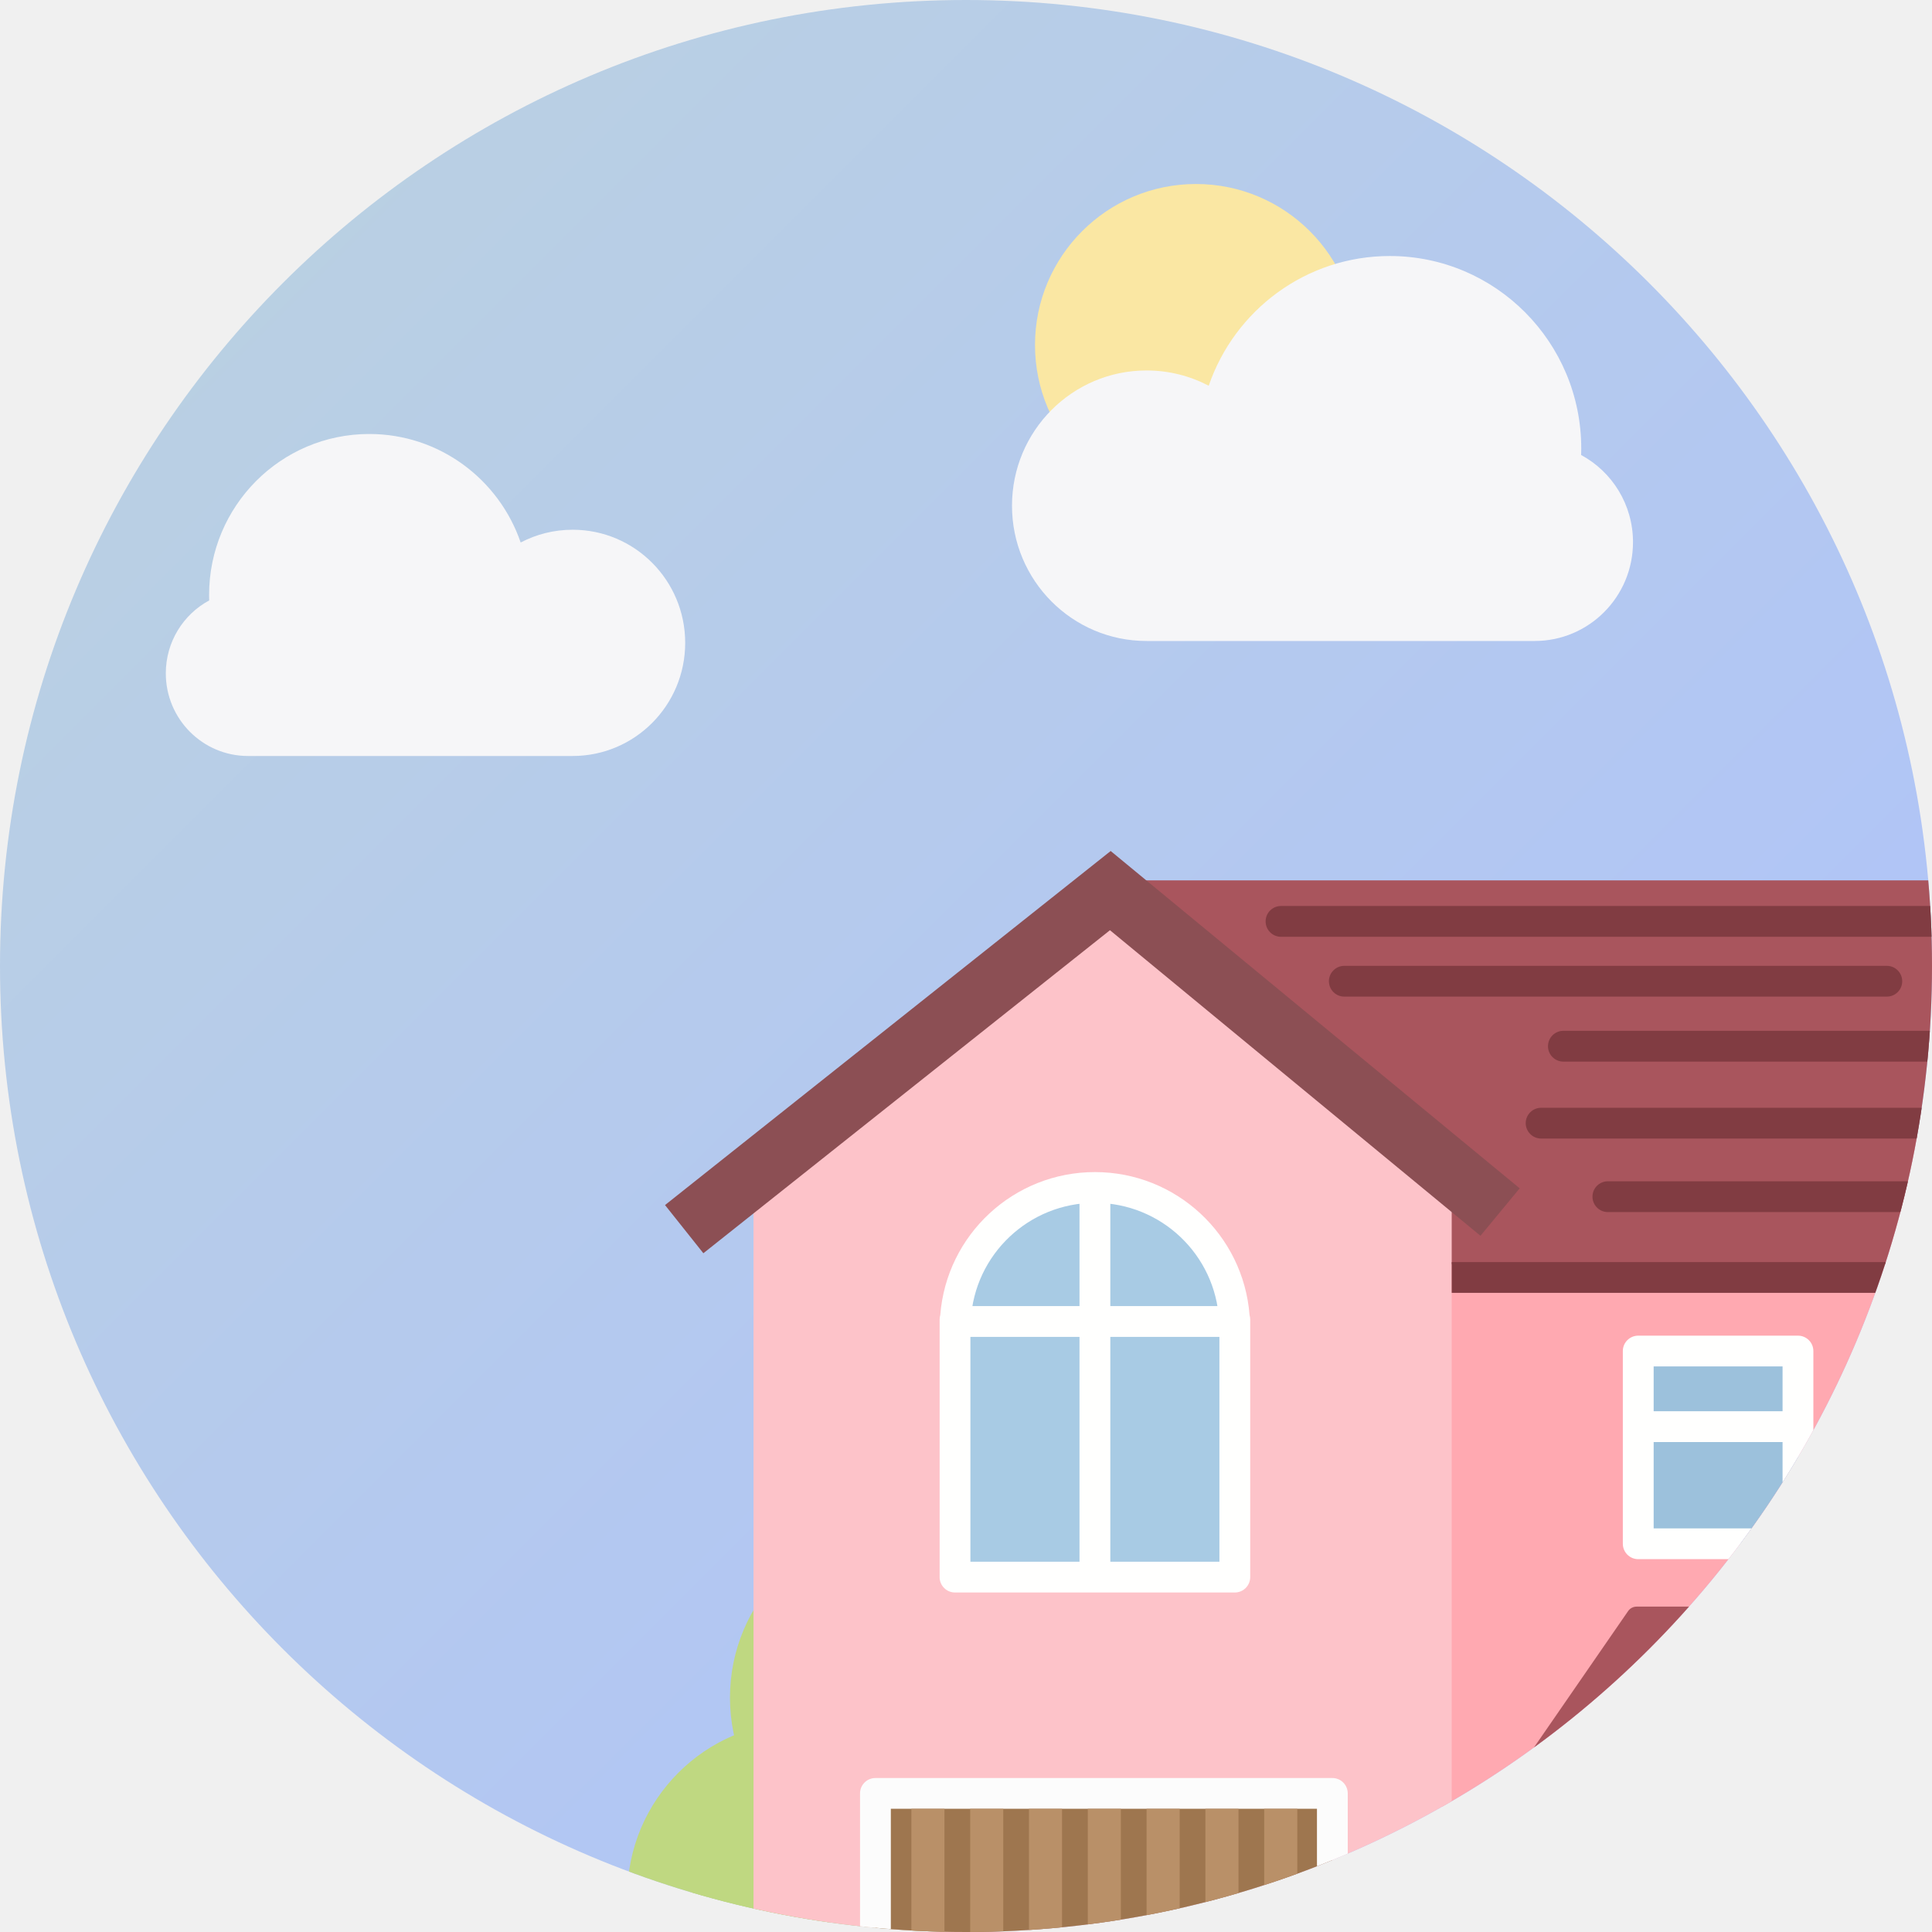
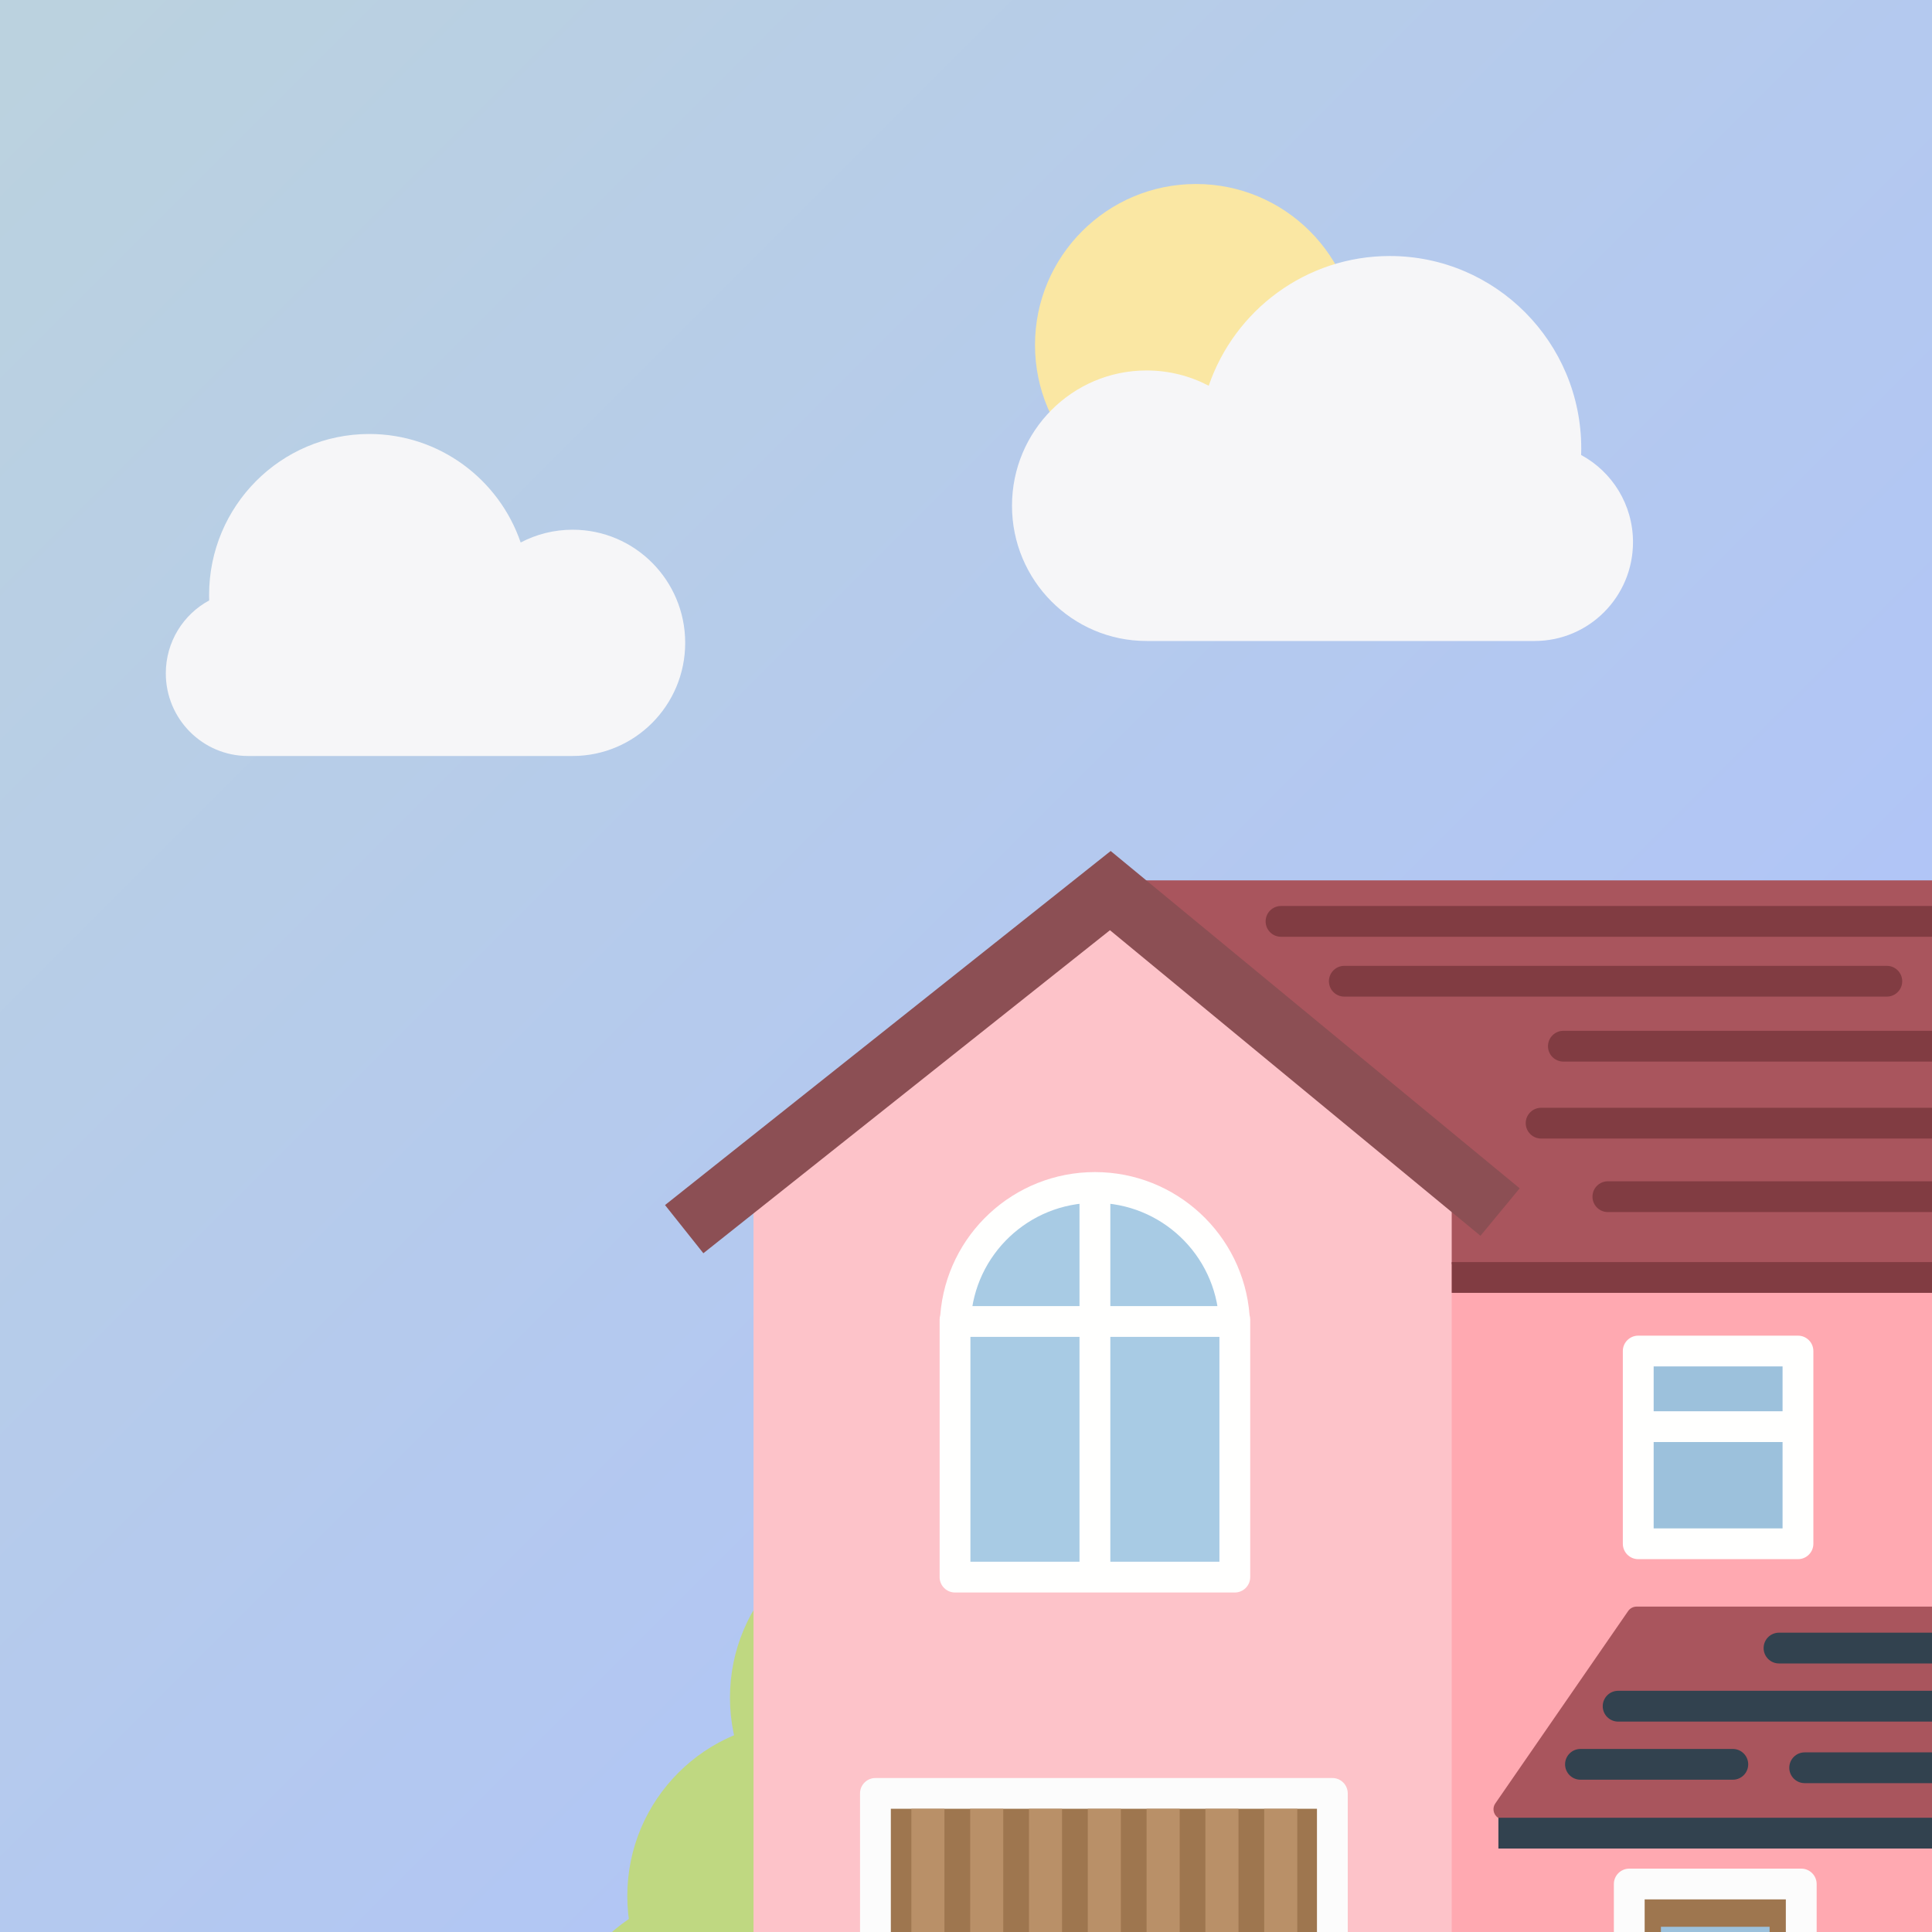
- <svg xmlns="http://www.w3.org/2000/svg" width="500" height="500" viewBox="0 0 84 84" fill="none">
-   <g id="9951e2fc">
-     <g clip-path="url(#a02c5d45)">
-       <circle id="51dc5b55" cx="42" cy="42" r="42" fill="url(#705bee71)" />
-       <path id="ce5341f8" fill-rule="evenodd" clip-rule="evenodd" d="M16.127 32.869H24.898C27.601 32.869 29.791 30.667 29.791 27.951C29.791 25.234 27.601 23.032 24.898 23.032C24.083 23.032 23.314 23.232 22.638 23.587C21.697 20.841 19.104 18.869 16.054 18.869C12.208 18.869 9.091 22.003 9.091 25.869C9.091 25.949 9.092 26.027 9.095 26.106C7.972 26.712 7.209 27.904 7.209 29.275C7.209 31.26 8.81 32.869 10.784 32.869H16.054C16.065 32.869 16.127 32.869 16.127 32.869H16.054H16.127Z" fill="#F6F6F8" />
-       <g id="142c7ead">
-         <path id="6b561f1e" fill-rule="evenodd" clip-rule="evenodd" d="M42.452 82.434C42.452 86.622 39.054 90.017 34.863 90.017C30.671 90.017 27.274 86.622 27.274 82.434C27.274 78.246 30.671 74.852 34.863 74.852C39.054 74.852 42.452 78.246 42.452 82.434" fill="#BFD881" />
-         <path id="263557a6" fill-rule="evenodd" clip-rule="evenodd" d="M39.179 89.72C39.179 93.908 35.781 97.302 31.589 97.302C27.398 97.302 24 93.908 24 89.72C24 85.532 27.398 82.137 31.589 82.137C35.781 82.137 39.179 85.532 39.179 89.72" fill="#BFD881" />
-         <path id="ef936f62" fill-rule="evenodd" clip-rule="evenodd" d="M46.916 73.811C46.916 77.999 43.519 81.394 39.327 81.394C35.136 81.394 31.738 77.999 31.738 73.811C31.738 69.623 35.136 66.228 39.327 66.228C43.519 66.228 46.916 69.623 46.916 73.811" fill="#BFD881" />
-         <path id="76d2060e" fill-rule="evenodd" clip-rule="evenodd" d="M62.69 97.135H109.565V49.345H62.69V97.135Z" fill="#FFA9B1" />
-         <path id="c0685fcc" fill-rule="evenodd" clip-rule="evenodd" d="M103.353 38.276H48.107V54.966H113.732L103.353 38.276" fill="#A9555D" />
-         <path id="9aff1b12" fill-rule="evenodd" clip-rule="evenodd" d="M63.118 97.302H32.761V49.512L48.237 38.574L63.118 49.512V97.302" fill="#FDC3C9" />
-         <path id="2b3a4bc5" fill-rule="evenodd" clip-rule="evenodd" d="M30.581 54.489L28.914 52.394L48.29 37L66.073 51.666L64.368 53.73L48.259 40.444L30.581 54.489" fill="#8C4F54" />
-         <path id="ac1001cf" fill-rule="evenodd" clip-rule="evenodd" d="M108.252 79.108H65.382C65.022 79.108 64.81 78.705 65.015 78.409L70.789 70.045C70.872 69.925 71.01 69.853 71.157 69.853H103.174C103.33 69.853 103.475 69.934 103.556 70.067L108.634 78.43C108.814 78.728 108.6 79.108 108.252 79.108" fill="#A9555D" />
-         <path id="fdaf9788" fill-rule="evenodd" clip-rule="evenodd" d="M38.062 97.377H57.929V77.974H38.062V97.377Z" fill="#9E764F" />
-         <path id="9fbac921" fill-rule="evenodd" clip-rule="evenodd" d="M58.598 97.377H57.259V78.643H38.732V97.377H37.393V77.974C37.393 77.605 37.692 77.305 38.062 77.305H57.928C58.298 77.305 58.598 77.605 58.598 77.974V97.377" fill="#FCFCFC" />
-         <path id="229ad4a2" fill-rule="evenodd" clip-rule="evenodd" d="M71.228 67.121H78.172V58.74H71.228V67.121Z" fill="#9CC1DC" />
-         <path id="ff766c54" fill-rule="evenodd" clip-rule="evenodd" d="M71.898 66.451H77.503V59.41H71.898V66.451ZM78.172 67.79H71.228C70.859 67.79 70.558 67.49 70.558 67.12V58.741C70.558 58.371 70.859 58.072 71.228 58.072H78.172C78.542 58.072 78.842 58.371 78.842 58.741V67.12C78.842 67.49 78.542 67.79 78.172 67.79V67.79Z" fill="#FFFFFE" />
-         <path id="8e283bde" fill-rule="evenodd" clip-rule="evenodd" d="M70.838 97.451H78.315V81.914H70.838V97.451Z" fill="#9E764F" />
-         <path id="aa06e700" fill-rule="evenodd" clip-rule="evenodd" d="M78.985 97.451H77.645V82.584H71.507V97.451H70.168V81.914C70.168 81.545 70.468 81.245 70.838 81.245H78.315C78.685 81.245 78.985 81.545 78.985 81.914V97.451" fill="#FCFCFC" />
-         <path id="64738eb3" fill-rule="evenodd" clip-rule="evenodd" d="M53.671 57.372C53.496 54.173 50.851 51.629 47.605 51.629C44.358 51.629 41.714 54.173 41.539 57.372H41.522V68.57H53.688V57.372H53.671" fill="#A8CBE4" />
-         <path id="ad9165c1" fill-rule="evenodd" clip-rule="evenodd" d="M42.192 67.901H53.018V57.52L53.002 57.409C52.845 54.543 50.474 52.298 47.605 52.298C44.735 52.298 42.365 54.543 42.208 57.409L42.192 57.522V67.901ZM53.688 69.239H41.522C41.152 69.239 40.853 68.939 40.853 68.57V57.372C40.853 57.305 40.862 57.24 40.881 57.179C41.153 53.679 44.076 50.96 47.605 50.96C51.133 50.96 54.057 53.679 54.329 57.179C54.347 57.24 54.357 57.305 54.357 57.372V68.57C54.357 68.939 54.057 69.239 53.688 69.239V69.239Z" fill="#FFFFFE" />
-         <path id="46216c05" fill-rule="evenodd" clip-rule="evenodd" d="M46.935 68.31H48.275V51.584H46.935V68.31Z" fill="#FFFFFE" />
-         <path id="8623108f" fill-rule="evenodd" clip-rule="evenodd" d="M41.634 58.125H53.613V56.787H41.634V58.125Z" fill="#FFFFFE" />
-         <path id="80549a3a" fill-rule="evenodd" clip-rule="evenodd" d="M72.214 90.24H76.939V83.772H72.214V90.24Z" fill="#9CC1DC" />
-         <path id="8d418e79" fill-rule="evenodd" clip-rule="evenodd" d="M39.625 97.34H41.063V78.645H39.625V97.34Z" fill="#B99068" />
-         <path id="8391fa7b" fill-rule="evenodd" clip-rule="evenodd" d="M42.182 97.34H43.62V78.645H42.182V97.34Z" fill="#B99068" />
-         <path id="106cc96f" fill-rule="evenodd" clip-rule="evenodd" d="M44.738 97.34H46.176V78.645H44.738V97.34Z" fill="#B99068" />
-         <path id="e5c72e95" fill-rule="evenodd" clip-rule="evenodd" d="M47.295 97.34H48.733V78.645H47.295V97.34Z" fill="#B99068" />
-         <path id="8c7bc6ee" fill-rule="evenodd" clip-rule="evenodd" d="M49.851 97.34H51.29V78.645H49.851V97.34Z" fill="#B99068" />
-         <path id="40266f2c" fill-rule="evenodd" clip-rule="evenodd" d="M52.408 97.34H53.847V78.645H52.408V97.34Z" fill="#B99068" />
-         <path id="342145e5" fill-rule="evenodd" clip-rule="evenodd" d="M54.965 97.34H56.404V78.645H54.965V97.34Z" fill="#B99068" />
-         <path id="606a82ff" fill-rule="evenodd" clip-rule="evenodd" d="M65.148 80.371H108.493V79.033H65.148V80.371Z" fill="#32424F" />
-         <path id="13f8e393" fill-rule="evenodd" clip-rule="evenodd" d="M63.118 56.211H113.721V54.873H63.118V56.211Z" fill="#813C42" />
-         <path id="c2ac2d40" fill-rule="evenodd" clip-rule="evenodd" d="M71.284 62.697H78.241V61.359H71.284V62.697Z" fill="#FFFFFE" />
-         <path id="56c63206" fill-rule="evenodd" clip-rule="evenodd" d="M103.762 77.528H78.464C78.094 77.528 77.795 77.228 77.795 76.859C77.795 76.489 78.094 76.19 78.464 76.19H103.762C104.132 76.19 104.431 76.489 104.431 76.859C104.431 77.228 104.132 77.528 103.762 77.528" fill="#32424F" />
-         <path id="9f756ba6" fill-rule="evenodd" clip-rule="evenodd" d="M89.922 74.852H70.354C69.984 74.852 69.684 74.552 69.684 74.183C69.684 73.813 69.984 73.513 70.354 73.513H89.922C90.292 73.513 90.592 73.813 90.592 74.183C90.592 74.552 90.292 74.852 89.922 74.852" fill="#32424F" />
-         <path id="09ccd4d8" fill-rule="evenodd" clip-rule="evenodd" d="M93.196 72.325H77.348C76.978 72.325 76.679 72.025 76.679 71.655C76.679 71.286 76.978 70.986 77.348 70.986H93.196C93.566 70.986 93.866 71.286 93.866 71.655C93.866 72.025 93.566 72.325 93.196 72.325" fill="#32424F" />
-         <path id="a71e7eb4" fill-rule="evenodd" clip-rule="evenodd" d="M75.339 77.379H68.717C68.347 77.379 68.047 77.08 68.047 76.71C68.047 76.341 68.347 76.041 68.717 76.041H75.339C75.709 76.041 76.009 76.341 76.009 76.71C76.009 77.08 75.709 77.379 75.339 77.379" fill="#32424F" />
-         <path id="cdbfd7b4" fill-rule="evenodd" clip-rule="evenodd" d="M92.452 52.699H69.908C69.538 52.699 69.238 52.399 69.238 52.029C69.238 51.66 69.538 51.36 69.908 51.36H92.452C92.822 51.36 93.122 51.66 93.122 52.029C93.122 52.399 92.822 52.699 92.452 52.699" fill="#813C42" />
-         <path id="07aa8d9e" fill-rule="evenodd" clip-rule="evenodd" d="M96.396 49.502H67.006C66.636 49.502 66.336 49.202 66.336 48.833C66.336 48.463 66.636 48.164 67.006 48.164H96.396C96.766 48.164 97.065 48.463 97.065 48.833C97.065 49.202 96.766 49.502 96.396 49.502" fill="#813C42" />
-         <path id="d4fb74d2" fill-rule="evenodd" clip-rule="evenodd" d="M105.92 46.157H67.973C67.603 46.157 67.304 45.857 67.304 45.487C67.304 45.118 67.603 44.818 67.973 44.818H105.92C106.289 44.818 106.589 45.118 106.589 45.487C106.589 45.857 106.289 46.157 105.92 46.157" fill="#813C42" />
-         <path id="e5b0ccb3" fill-rule="evenodd" clip-rule="evenodd" d="M82.036 43.331H58.449C58.079 43.331 57.779 43.032 57.779 42.663C57.779 42.293 58.079 41.993 58.449 41.993H82.036C82.405 41.993 82.705 42.293 82.705 42.663C82.705 43.032 82.405 43.331 82.036 43.331" fill="#813C42" />
-         <path id="0e1935c7" fill-rule="evenodd" clip-rule="evenodd" d="M101.381 40.73H55.696C55.326 40.73 55.027 40.43 55.027 40.06C55.027 39.691 55.326 39.391 55.696 39.391H101.381C101.751 39.391 102.05 39.691 102.05 40.06C102.05 40.43 101.751 40.73 101.381 40.73" fill="#813C42" />
-       </g>
-       <circle id="e45bf4c9" cx="52" cy="15" r="7" fill="#FAE7A3" />
-       <path id="b662a15f" fill-rule="evenodd" clip-rule="evenodd" d="M60.338 27.869H49.85C46.619 27.869 44 25.236 44 21.988C44 18.74 46.619 16.107 49.85 16.107C50.825 16.107 51.744 16.347 52.553 16.771C53.678 13.489 56.778 11.131 60.425 11.131C65.023 11.131 68.75 14.878 68.75 19.5C68.75 19.595 68.748 19.689 68.745 19.783C70.088 20.508 71 21.933 71 23.572C71 25.945 69.086 27.869 66.725 27.869H60.425C60.412 27.869 60.338 27.869 60.338 27.869H60.425H60.338Z" fill="#F6F6F8" />
+ <svg xmlns="http://www.w3.org/2000/svg" width="84" height="84" viewBox="0 0 84 84" fill="none">
+   <g id="19261d80" clip-path="url(#733baa56)">
+     <rect id="95a3a8ee" width="84" height="84" fill="url(#2a4b0a16)" />
+     <path id="4cf4b885" fill-rule="evenodd" clip-rule="evenodd" d="M16.127 32.869H24.898C27.601 32.869 29.791 30.667 29.791 27.95C29.791 25.234 27.601 23.031 24.898 23.031C24.083 23.031 23.314 23.232 22.638 23.587C21.697 20.841 19.104 18.869 16.054 18.869C12.208 18.869 9.091 22.003 9.091 25.869C9.091 25.948 9.092 26.027 9.095 26.106C7.972 26.712 7.209 27.904 7.209 29.275C7.209 31.26 8.81 32.869 10.784 32.869H16.054C16.065 32.869 16.127 32.869 16.127 32.869H16.054H16.127Z" fill="#F6F6F8" />
+     <g id="220b94e1">
+       <path id="1d33763f" fill-rule="evenodd" clip-rule="evenodd" d="M42.452 82.434C42.452 86.622 39.054 90.017 34.863 90.017C30.671 90.017 27.274 86.622 27.274 82.434C27.274 78.246 30.671 74.852 34.863 74.852C39.054 74.852 42.452 78.246 42.452 82.434" fill="#BFD881" />
+       <path id="b482a91f" fill-rule="evenodd" clip-rule="evenodd" d="M39.179 89.72C39.179 93.907 35.781 97.302 31.589 97.302C27.398 97.302 24 93.907 24 89.72C24 85.532 27.398 82.137 31.589 82.137C35.781 82.137 39.179 85.532 39.179 89.72" fill="#BFD881" />
+       <path id="5c04af74" fill-rule="evenodd" clip-rule="evenodd" d="M46.916 73.811C46.916 77.999 43.519 81.394 39.327 81.394C35.136 81.394 31.738 77.999 31.738 73.811C31.738 69.623 35.136 66.228 39.327 66.228C43.519 66.228 46.916 69.623 46.916 73.811" fill="#BFD881" />
+       <path id="beb81cf6" fill-rule="evenodd" clip-rule="evenodd" d="M62.69 97.135H109.565V49.345H62.69V97.135Z" fill="#FFA9B1" />
+       <path id="b4a222eb" fill-rule="evenodd" clip-rule="evenodd" d="M103.353 38.276H48.107V54.966H113.732L103.353 38.276" fill="#A9555D" />
+       <path id="aeefac83" fill-rule="evenodd" clip-rule="evenodd" d="M63.118 97.302H32.761V49.512L48.237 38.574L63.118 49.512V97.302" fill="#FDC3C9" />
+       <path id="e549d7be" fill-rule="evenodd" clip-rule="evenodd" d="M30.581 54.489L28.914 52.394L48.29 37L66.073 51.666L64.368 53.73L48.259 40.444L30.581 54.489" fill="#8C4F54" />
+       <path id="a7af9a9b" fill-rule="evenodd" clip-rule="evenodd" d="M108.252 79.108H65.382C65.022 79.108 64.81 78.705 65.015 78.408L70.789 70.045C70.872 69.925 71.01 69.852 71.157 69.852H103.174C103.33 69.852 103.475 69.934 103.556 70.067L108.633 78.43C108.814 78.728 108.6 79.108 108.252 79.108" fill="#A9555D" />
+       <path id="5d62bfab" fill-rule="evenodd" clip-rule="evenodd" d="M38.062 97.377H57.929V77.974H38.062V97.377Z" fill="#9E764F" />
+       <path id="c0b078f7" fill-rule="evenodd" clip-rule="evenodd" d="M58.598 97.377H57.259V78.643H38.732V97.377H37.393V77.974C37.393 77.605 37.692 77.305 38.062 77.305H57.929C58.298 77.305 58.598 77.605 58.598 77.974V97.377" fill="#FCFCFC" />
+       <path id="af45f5b4" fill-rule="evenodd" clip-rule="evenodd" d="M71.228 67.12H78.172V58.74H71.228V67.12Z" fill="#9CC1DC" />
+       <path id="46eaeea6" fill-rule="evenodd" clip-rule="evenodd" d="M71.898 66.451H77.503V59.41H71.898V66.451ZM78.172 67.79H71.228C70.859 67.79 70.558 67.49 70.558 67.12V58.741C70.558 58.371 70.859 58.072 71.228 58.072H78.172C78.542 58.072 78.842 58.371 78.842 58.741V67.12C78.842 67.49 78.542 67.79 78.172 67.79V67.79Z" fill="#FFFFFE" />
+       <path id="c1f5a1c3" fill-rule="evenodd" clip-rule="evenodd" d="M70.838 97.451H78.315V81.914H70.838V97.451Z" fill="#9E764F" />
+       <path id="20d084cc" fill-rule="evenodd" clip-rule="evenodd" d="M78.985 97.451H77.645V82.583H71.507V97.451H70.168V81.914C70.168 81.545 70.468 81.245 70.838 81.245H78.315C78.685 81.245 78.985 81.545 78.985 81.914V97.451" fill="#FCFCFC" />
+       <path id="02915339" fill-rule="evenodd" clip-rule="evenodd" d="M53.67 57.372C53.495 54.173 50.851 51.629 47.605 51.629C44.358 51.629 41.714 54.173 41.539 57.372H41.522V68.57H53.688V57.372H53.67" fill="#A8CBE4" />
+       <path id="d0a10ebc" fill-rule="evenodd" clip-rule="evenodd" d="M42.192 67.901H53.018V57.52L53.002 57.409C52.845 54.543 50.475 52.298 47.605 52.298C44.735 52.298 42.365 54.543 42.208 57.409L42.192 57.522V67.901ZM53.688 69.239H41.522C41.152 69.239 40.853 68.939 40.853 68.57V57.372C40.853 57.305 40.862 57.24 40.881 57.179C41.153 53.679 44.076 50.96 47.605 50.96C51.133 50.96 54.057 53.679 54.329 57.179C54.347 57.24 54.357 57.305 54.357 57.372V68.57C54.357 68.939 54.057 69.239 53.688 69.239V69.239Z" fill="#FFFFFE" />
+       <path id="74397036" fill-rule="evenodd" clip-rule="evenodd" d="M46.935 68.31H48.275V51.583H46.935V68.31Z" fill="#FFFFFE" />
+       <path id="fdfd057c" fill-rule="evenodd" clip-rule="evenodd" d="M41.634 58.125H53.613V56.787H41.634V58.125Z" fill="#FFFFFE" />
+       <path id="7e5364ae" fill-rule="evenodd" clip-rule="evenodd" d="M72.214 90.24H76.939V83.773H72.214V90.24Z" fill="#9CC1DC" />
+       <path id="470385a4" fill-rule="evenodd" clip-rule="evenodd" d="M39.625 97.34H41.063V78.645H39.625V97.34Z" fill="#B99068" />
+       <path id="2752ad11" fill-rule="evenodd" clip-rule="evenodd" d="M42.182 97.34H43.62V78.645H42.182V97.34Z" fill="#B99068" />
+       <path id="eb1769de" fill-rule="evenodd" clip-rule="evenodd" d="M44.738 97.34H46.176V78.645H44.738V97.34Z" fill="#B99068" />
+       <path id="be1cfc35" fill-rule="evenodd" clip-rule="evenodd" d="M47.295 97.34H48.733V78.645H47.295V97.34Z" fill="#B99068" />
+       <path id="e1f6e91f" fill-rule="evenodd" clip-rule="evenodd" d="M49.851 97.34H51.29V78.645H49.851V97.34Z" fill="#B99068" />
+       <path id="82411260" fill-rule="evenodd" clip-rule="evenodd" d="M52.408 97.34H53.847V78.645H52.408V97.34Z" fill="#B99068" />
+       <path id="8182cff5" fill-rule="evenodd" clip-rule="evenodd" d="M54.965 97.34H56.404V78.645H54.965V97.34Z" fill="#B99068" />
+       <path id="8c182c83" fill-rule="evenodd" clip-rule="evenodd" d="M65.148 80.371H108.493V79.033H65.148V80.371Z" fill="#32424F" />
+       <path id="eeb003b3" fill-rule="evenodd" clip-rule="evenodd" d="M63.118 56.211H113.721V54.873H63.118V56.211Z" fill="#813C42" />
+       <path id="fa22da1d" fill-rule="evenodd" clip-rule="evenodd" d="M71.284 62.697H78.241V61.359H71.284V62.697Z" fill="#FFFFFE" />
+       <path id="169386af" fill-rule="evenodd" clip-rule="evenodd" d="M103.762 77.528H78.464C78.094 77.528 77.795 77.228 77.795 76.859C77.795 76.49 78.094 76.19 78.464 76.19H103.762C104.132 76.19 104.431 76.49 104.431 76.859C104.431 77.228 104.132 77.528 103.762 77.528" fill="#32424F" />
+       <path id="b983b556" fill-rule="evenodd" clip-rule="evenodd" d="M89.922 74.852H70.354C69.984 74.852 69.684 74.552 69.684 74.183C69.684 73.813 69.984 73.513 70.354 73.513H89.922C90.292 73.513 90.592 73.813 90.592 74.183C90.592 74.552 90.292 74.852 89.922 74.852" fill="#32424F" />
+       <path id="10654947" fill-rule="evenodd" clip-rule="evenodd" d="M93.196 72.324H77.348C76.978 72.324 76.679 72.025 76.679 71.655C76.679 71.286 76.978 70.986 77.348 70.986H93.196C93.566 70.986 93.866 71.286 93.866 71.655C93.866 72.025 93.566 72.324 93.196 72.324" fill="#32424F" />
+       <path id="6543d344" fill-rule="evenodd" clip-rule="evenodd" d="M75.339 77.379H68.717C68.347 77.379 68.047 77.08 68.047 76.71C68.047 76.341 68.347 76.041 68.717 76.041H75.339C75.709 76.041 76.009 76.341 76.009 76.71C76.009 77.08 75.709 77.379 75.339 77.379" fill="#32424F" />
+       <path id="74927075" fill-rule="evenodd" clip-rule="evenodd" d="M92.452 52.699H69.908C69.538 52.699 69.238 52.399 69.238 52.029C69.238 51.66 69.538 51.36 69.908 51.36H92.452C92.822 51.36 93.122 51.66 93.122 52.029C93.122 52.399 92.822 52.699 92.452 52.699" fill="#813C42" />
+       <path id="09ff8f98" fill-rule="evenodd" clip-rule="evenodd" d="M96.395 49.502H67.006C66.636 49.502 66.336 49.202 66.336 48.833C66.336 48.463 66.636 48.164 67.006 48.164H96.395C96.766 48.164 97.065 48.463 97.065 48.833C97.065 49.202 96.766 49.502 96.395 49.502" fill="#813C42" />
+       <path id="1525fcdb" fill-rule="evenodd" clip-rule="evenodd" d="M105.92 46.156H67.973C67.603 46.156 67.304 45.857 67.304 45.487C67.304 45.118 67.603 44.818 67.973 44.818H105.92C106.289 44.818 106.589 45.118 106.589 45.487C106.589 45.857 106.289 46.156 105.92 46.156" fill="#813C42" />
+       <path id="987a6028" fill-rule="evenodd" clip-rule="evenodd" d="M82.036 43.331H58.449C58.08 43.331 57.779 43.032 57.779 42.663C57.779 42.293 58.08 41.993 58.449 41.993H82.036C82.405 41.993 82.705 42.293 82.705 42.663C82.705 43.032 82.405 43.331 82.036 43.331" fill="#813C42" />
+       <path id="e79fc478" fill-rule="evenodd" clip-rule="evenodd" d="M101.381 40.729H55.696C55.326 40.729 55.027 40.43 55.027 40.06C55.027 39.691 55.326 39.391 55.696 39.391H101.381C101.751 39.391 102.05 39.691 102.05 40.06C102.05 40.43 101.751 40.729 101.381 40.729" fill="#813C42" />
    </g>
+     <circle id="d026a9f1" cx="52" cy="15" r="7" fill="#FAE7A3" />
+     <path id="f5008a2b" fill-rule="evenodd" clip-rule="evenodd" d="M60.338 27.869H49.85C46.619 27.869 44 25.236 44 21.988C44 18.74 46.619 16.107 49.85 16.107C50.825 16.107 51.744 16.347 52.553 16.771C53.678 13.489 56.778 11.131 60.425 11.131C65.023 11.131 68.75 14.878 68.75 19.5C68.75 19.595 68.748 19.689 68.745 19.783C70.088 20.508 71 21.933 71 23.572C71 25.945 69.086 27.869 66.725 27.869H60.425C60.412 27.869 60.338 27.869 60.338 27.869H60.425H60.338Z" fill="#F6F6F8" />
  </g>
  <defs>
-     <linearGradient id="705bee71" x1="-40.005" y1="42.665" x2="42.665" y2="125.335" gradientUnits="userSpaceOnUse">
+     <linearGradient id="2a4b0a16" x1="-40.005" y1="42.665" x2="42.665" y2="125.335" gradientUnits="userSpaceOnUse">
      <stop stop-color="#BBD2DF" />
      <stop offset="1" stop-color="#ADC0FF" />
    </linearGradient>
-     <clipPath id="a02c5d45">
-       <rect width="84" height="84" rx="42" fill="white" />
+     <clipPath id="733baa56">
+       <rect width="84" height="84" fill="white" />
    </clipPath>
  </defs>
</svg>
